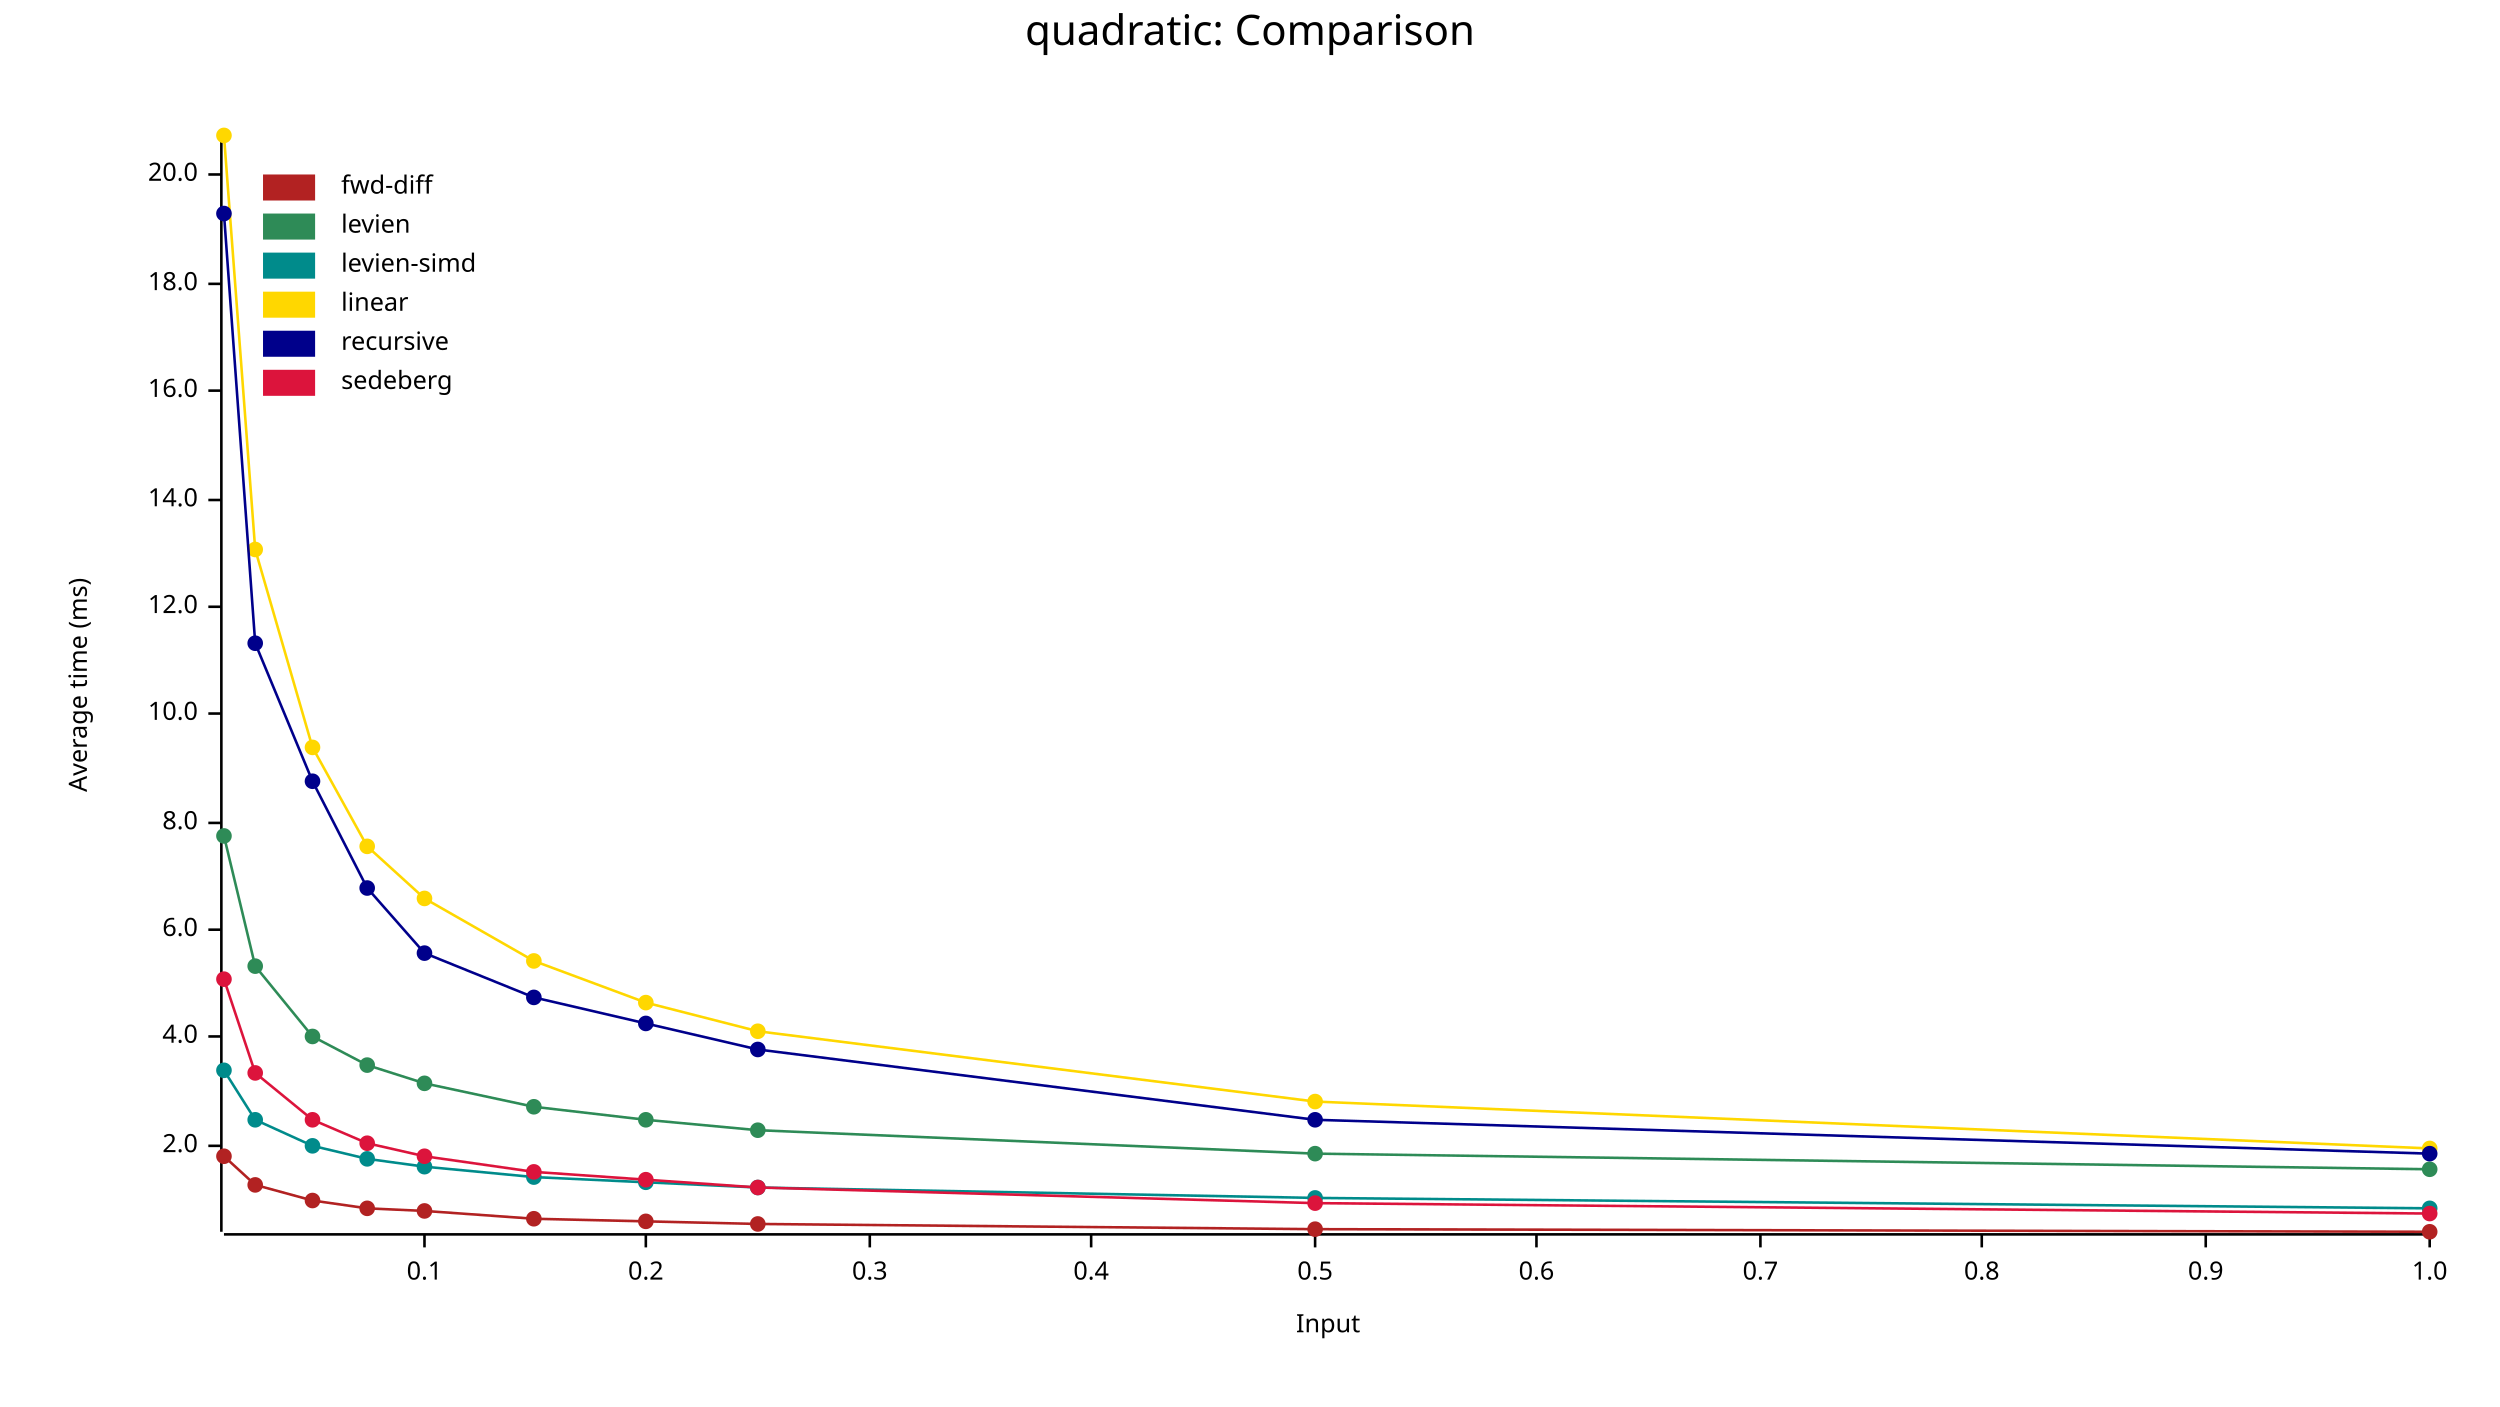
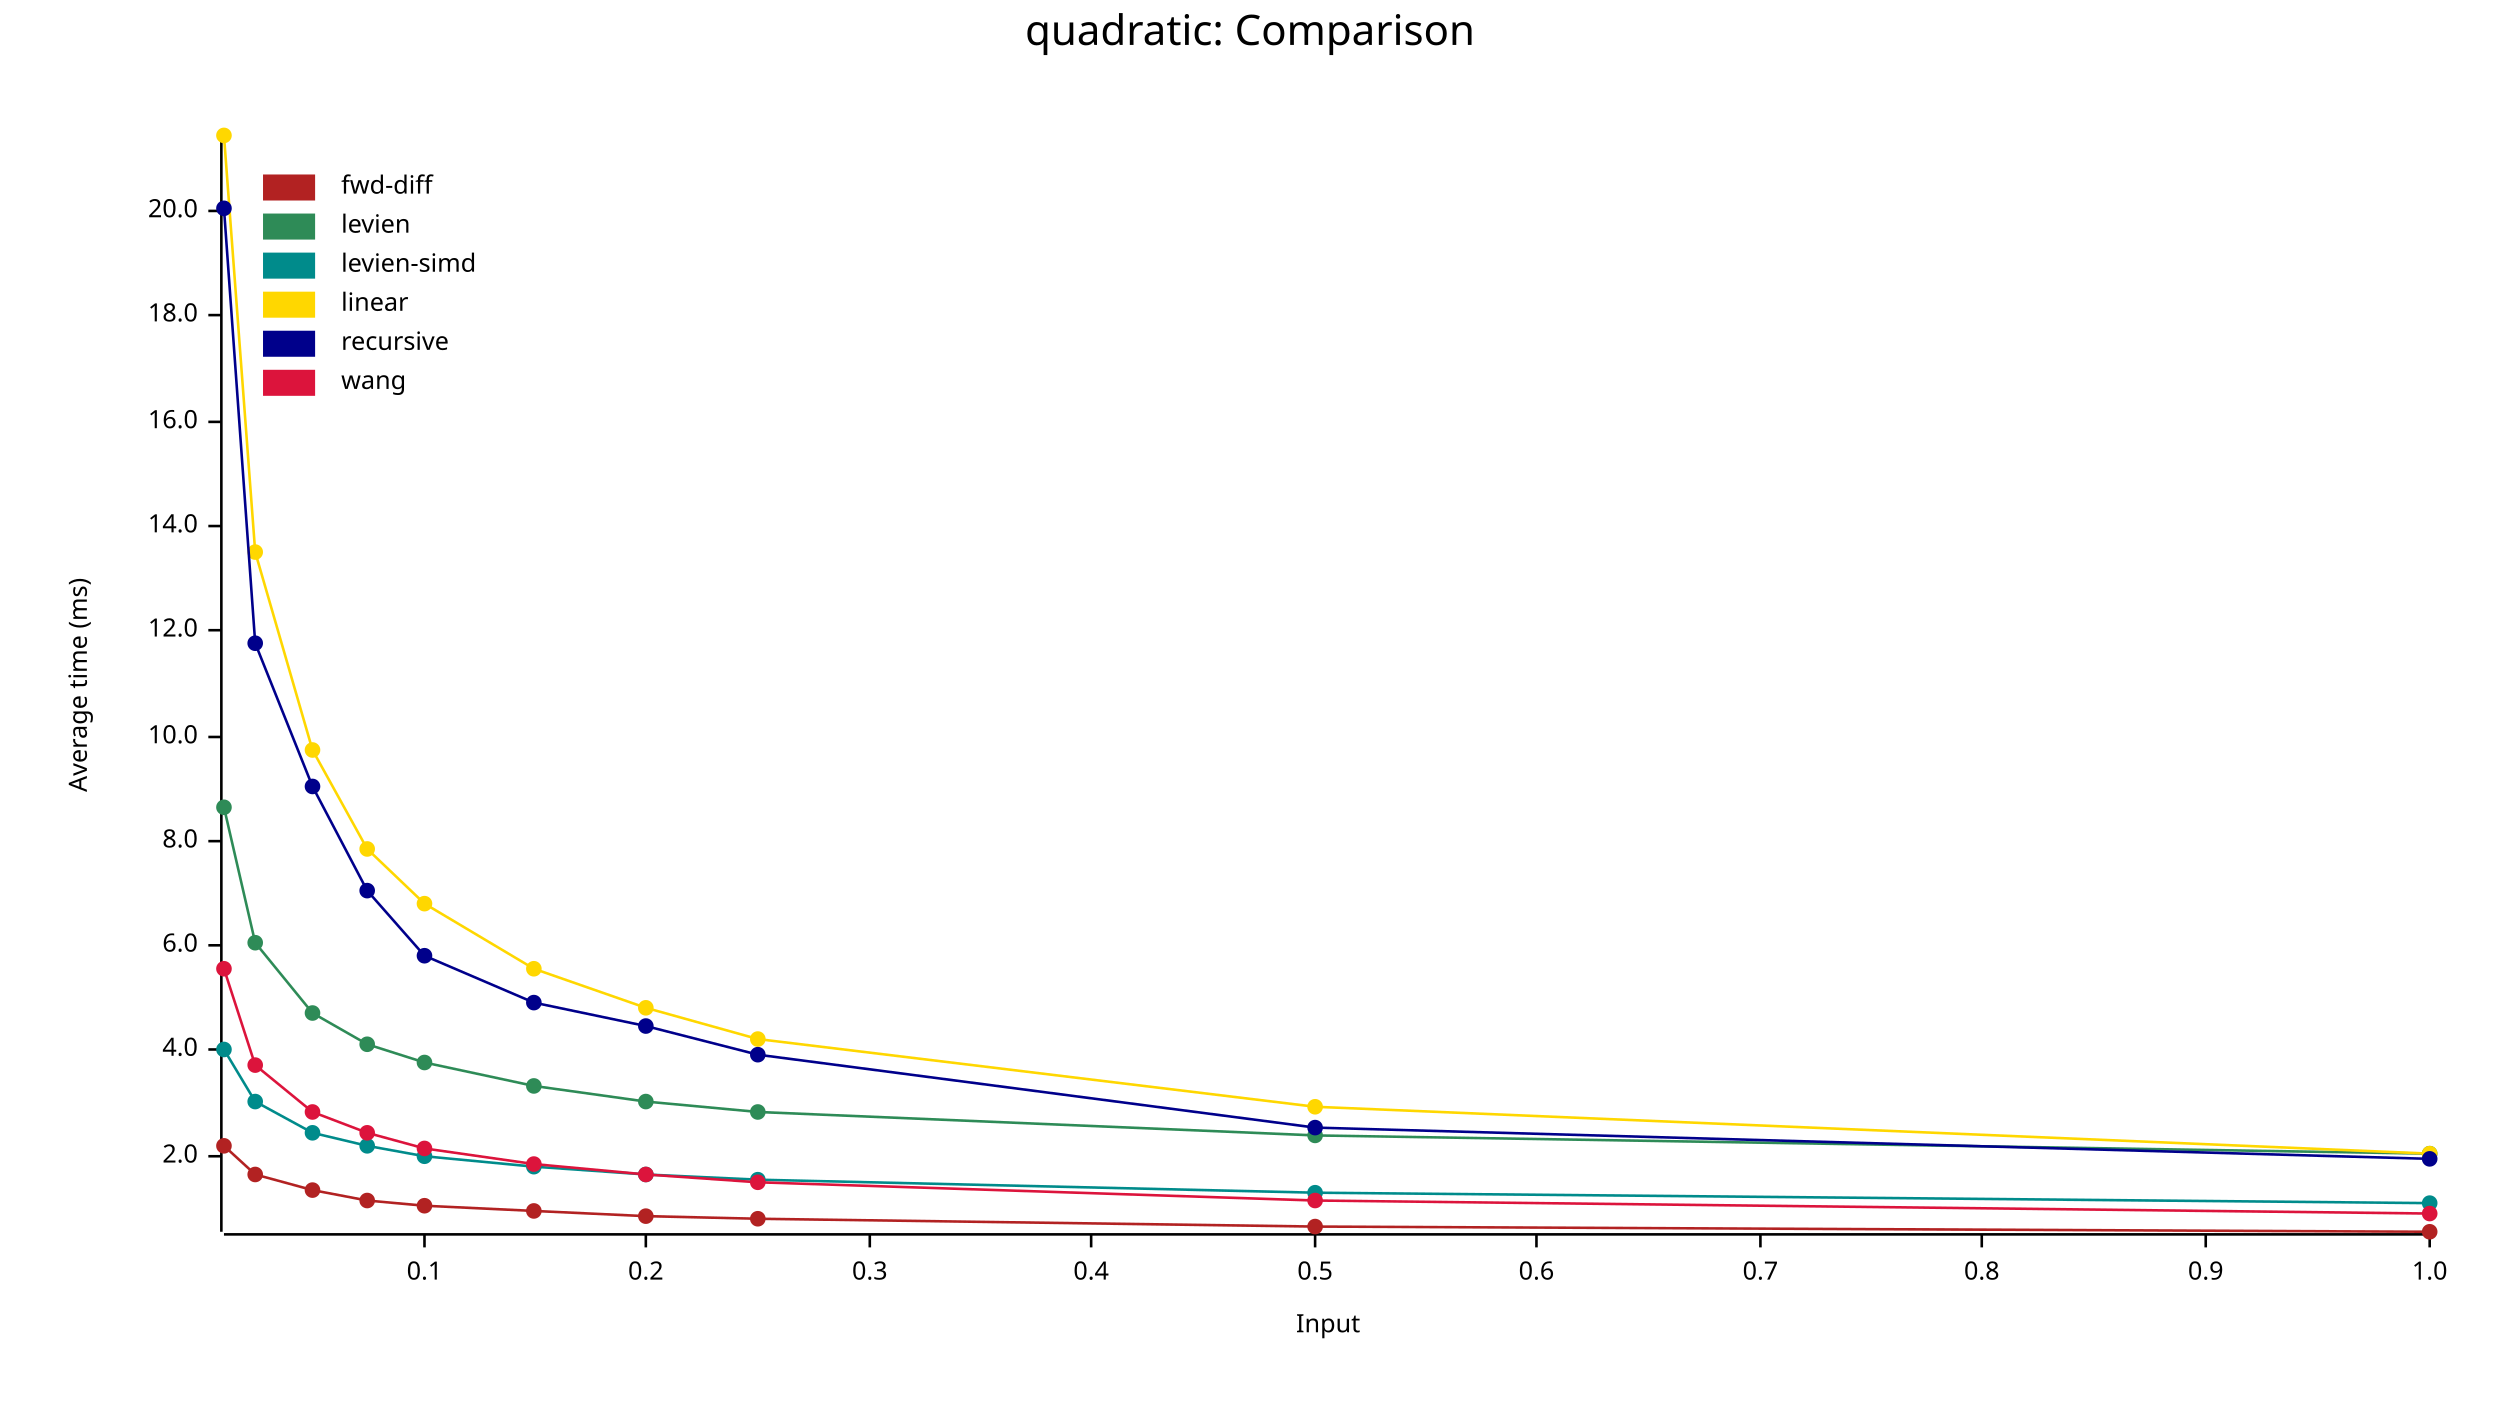
<svg xmlns="http://www.w3.org/2000/svg" width="960" height="540" viewBox="0 0 960 540">
  <text x="480" y="5" dy="0.76em" text-anchor="middle" font-family="sans-serif" font-size="16.129" opacity="1" fill="#000000">
quadratic: Comparison
</text>
  <text x="26" y="263" dy="0.76em" text-anchor="middle" font-family="sans-serif" font-size="9.677" opacity="1" fill="#000000" transform="rotate(270, 26, 263)">
Average time (ms)
</text>
  <text x="510" y="514" dy="-0.5ex" text-anchor="middle" font-family="sans-serif" font-size="9.677" opacity="1" fill="#000000">
Input
</text>
  <polyline fill="none" opacity="1" stroke="#000000" stroke-width="1" points="85,52 85,473 " />
-   <text x="76" y="440" dy="0.5ex" text-anchor="end" font-family="sans-serif" font-size="9.677" opacity="1" fill="#000000">
+   <text x="76" y="444" dy="0.5ex" text-anchor="end" font-family="sans-serif" font-size="9.677" opacity="1" fill="#000000">
2.0
</text>
-   <polyline fill="none" opacity="1" stroke="#000000" stroke-width="1" points="80,440 85,440 " />
-   <text x="76" y="398" dy="0.5ex" text-anchor="end" font-family="sans-serif" font-size="9.677" opacity="1" fill="#000000">
+   <polyline fill="none" opacity="1" stroke="#000000" stroke-width="1" points="80,444 85,444 " />
+   <text x="76" y="403" dy="0.5ex" text-anchor="end" font-family="sans-serif" font-size="9.677" opacity="1" fill="#000000">
4.0
</text>
-   <polyline fill="none" opacity="1" stroke="#000000" stroke-width="1" points="80,398 85,398 " />
-   <text x="76" y="357" dy="0.5ex" text-anchor="end" font-family="sans-serif" font-size="9.677" opacity="1" fill="#000000">
+   <polyline fill="none" opacity="1" stroke="#000000" stroke-width="1" points="80,403 85,403 " />
+   <text x="76" y="363" dy="0.5ex" text-anchor="end" font-family="sans-serif" font-size="9.677" opacity="1" fill="#000000">
6.0
</text>
-   <polyline fill="none" opacity="1" stroke="#000000" stroke-width="1" points="80,357 85,357 " />
-   <text x="76" y="316" dy="0.5ex" text-anchor="end" font-family="sans-serif" font-size="9.677" opacity="1" fill="#000000">
+   <polyline fill="none" opacity="1" stroke="#000000" stroke-width="1" points="80,363 85,363 " />
+   <text x="76" y="323" dy="0.5ex" text-anchor="end" font-family="sans-serif" font-size="9.677" opacity="1" fill="#000000">
8.0
</text>
-   <polyline fill="none" opacity="1" stroke="#000000" stroke-width="1" points="80,316 85,316 " />
-   <text x="76" y="274" dy="0.5ex" text-anchor="end" font-family="sans-serif" font-size="9.677" opacity="1" fill="#000000">
+   <polyline fill="none" opacity="1" stroke="#000000" stroke-width="1" points="80,323 85,323 " />
+   <text x="76" y="283" dy="0.5ex" text-anchor="end" font-family="sans-serif" font-size="9.677" opacity="1" fill="#000000">
10.0
</text>
-   <polyline fill="none" opacity="1" stroke="#000000" stroke-width="1" points="80,274 85,274 " />
-   <text x="76" y="233" dy="0.5ex" text-anchor="end" font-family="sans-serif" font-size="9.677" opacity="1" fill="#000000">
+   <polyline fill="none" opacity="1" stroke="#000000" stroke-width="1" points="80,283 85,283 " />
+   <text x="76" y="242" dy="0.5ex" text-anchor="end" font-family="sans-serif" font-size="9.677" opacity="1" fill="#000000">
12.0
</text>
-   <polyline fill="none" opacity="1" stroke="#000000" stroke-width="1" points="80,233 85,233 " />
-   <text x="76" y="192" dy="0.5ex" text-anchor="end" font-family="sans-serif" font-size="9.677" opacity="1" fill="#000000">
+   <polyline fill="none" opacity="1" stroke="#000000" stroke-width="1" points="80,242 85,242 " />
+   <text x="76" y="202" dy="0.5ex" text-anchor="end" font-family="sans-serif" font-size="9.677" opacity="1" fill="#000000">
14.0
</text>
-   <polyline fill="none" opacity="1" stroke="#000000" stroke-width="1" points="80,192 85,192 " />
-   <text x="76" y="150" dy="0.5ex" text-anchor="end" font-family="sans-serif" font-size="9.677" opacity="1" fill="#000000">
+   <polyline fill="none" opacity="1" stroke="#000000" stroke-width="1" points="80,202 85,202 " />
+   <text x="76" y="162" dy="0.5ex" text-anchor="end" font-family="sans-serif" font-size="9.677" opacity="1" fill="#000000">
16.0
</text>
-   <polyline fill="none" opacity="1" stroke="#000000" stroke-width="1" points="80,150 85,150 " />
-   <text x="76" y="109" dy="0.5ex" text-anchor="end" font-family="sans-serif" font-size="9.677" opacity="1" fill="#000000">
+   <polyline fill="none" opacity="1" stroke="#000000" stroke-width="1" points="80,162 85,162 " />
+   <text x="76" y="121" dy="0.5ex" text-anchor="end" font-family="sans-serif" font-size="9.677" opacity="1" fill="#000000">
18.0
</text>
-   <polyline fill="none" opacity="1" stroke="#000000" stroke-width="1" points="80,109 85,109 " />
-   <text x="76" y="67" dy="0.5ex" text-anchor="end" font-family="sans-serif" font-size="9.677" opacity="1" fill="#000000">
+   <polyline fill="none" opacity="1" stroke="#000000" stroke-width="1" points="80,121 85,121 " />
+   <text x="76" y="81" dy="0.5ex" text-anchor="end" font-family="sans-serif" font-size="9.677" opacity="1" fill="#000000">
20.0
</text>
-   <polyline fill="none" opacity="1" stroke="#000000" stroke-width="1" points="80,67 85,67 " />
+   <polyline fill="none" opacity="1" stroke="#000000" stroke-width="1" points="80,81 85,81 " />
  <polyline fill="none" opacity="1" stroke="#000000" stroke-width="1" points="86,474 933,474 " />
  <text x="163" y="484" dy="0.76em" text-anchor="middle" font-family="sans-serif" font-size="9.677" opacity="1" fill="#000000">
0.1
</text>
  <polyline fill="none" opacity="1" stroke="#000000" stroke-width="1" points="163,474 163,479 " />
  <text x="248" y="484" dy="0.76em" text-anchor="middle" font-family="sans-serif" font-size="9.677" opacity="1" fill="#000000">
0.2
</text>
  <polyline fill="none" opacity="1" stroke="#000000" stroke-width="1" points="248,474 248,479 " />
  <text x="334" y="484" dy="0.76em" text-anchor="middle" font-family="sans-serif" font-size="9.677" opacity="1" fill="#000000">
0.3
</text>
  <polyline fill="none" opacity="1" stroke="#000000" stroke-width="1" points="334,474 334,479 " />
  <text x="419" y="484" dy="0.76em" text-anchor="middle" font-family="sans-serif" font-size="9.677" opacity="1" fill="#000000">
0.4
</text>
  <polyline fill="none" opacity="1" stroke="#000000" stroke-width="1" points="419,474 419,479 " />
  <text x="505" y="484" dy="0.76em" text-anchor="middle" font-family="sans-serif" font-size="9.677" opacity="1" fill="#000000">
0.5
</text>
  <polyline fill="none" opacity="1" stroke="#000000" stroke-width="1" points="505,474 505,479 " />
  <text x="590" y="484" dy="0.76em" text-anchor="middle" font-family="sans-serif" font-size="9.677" opacity="1" fill="#000000">
0.6
</text>
  <polyline fill="none" opacity="1" stroke="#000000" stroke-width="1" points="590,474 590,479 " />
  <text x="676" y="484" dy="0.76em" text-anchor="middle" font-family="sans-serif" font-size="9.677" opacity="1" fill="#000000">
0.7
</text>
  <polyline fill="none" opacity="1" stroke="#000000" stroke-width="1" points="676,474 676,479 " />
  <text x="761" y="484" dy="0.76em" text-anchor="middle" font-family="sans-serif" font-size="9.677" opacity="1" fill="#000000">
0.8
</text>
  <polyline fill="none" opacity="1" stroke="#000000" stroke-width="1" points="761,474 761,479 " />
  <text x="847" y="484" dy="0.76em" text-anchor="middle" font-family="sans-serif" font-size="9.677" opacity="1" fill="#000000">
0.9
</text>
  <polyline fill="none" opacity="1" stroke="#000000" stroke-width="1" points="847,474 847,479 " />
  <text x="933" y="484" dy="0.76em" text-anchor="middle" font-family="sans-serif" font-size="9.677" opacity="1" fill="#000000">
1.0
</text>
  <polyline fill="none" opacity="1" stroke="#000000" stroke-width="1" points="933,474 933,479 " />
-   <circle cx="86" cy="444" r="3" opacity="1" fill="#B22222" stroke="none" stroke-width="1" />
-   <circle cx="98" cy="455" r="3" opacity="1" fill="#B22222" stroke="none" stroke-width="1" />
-   <circle cx="120" cy="461" r="3" opacity="1" fill="#B22222" stroke="none" stroke-width="1" />
-   <circle cx="141" cy="464" r="3" opacity="1" fill="#B22222" stroke="none" stroke-width="1" />
-   <circle cx="163" cy="465" r="3" opacity="1" fill="#B22222" stroke="none" stroke-width="1" />
-   <circle cx="205" cy="468" r="3" opacity="1" fill="#B22222" stroke="none" stroke-width="1" />
-   <circle cx="248" cy="469" r="3" opacity="1" fill="#B22222" stroke="none" stroke-width="1" />
-   <circle cx="291" cy="470" r="3" opacity="1" fill="#B22222" stroke="none" stroke-width="1" />
-   <circle cx="505" cy="472" r="3" opacity="1" fill="#B22222" stroke="none" stroke-width="1" />
+   <circle cx="86" cy="440" r="3" opacity="1" fill="#B22222" stroke="none" stroke-width="1" />
+   <circle cx="98" cy="451" r="3" opacity="1" fill="#B22222" stroke="none" stroke-width="1" />
+   <circle cx="120" cy="457" r="3" opacity="1" fill="#B22222" stroke="none" stroke-width="1" />
+   <circle cx="141" cy="461" r="3" opacity="1" fill="#B22222" stroke="none" stroke-width="1" />
+   <circle cx="163" cy="463" r="3" opacity="1" fill="#B22222" stroke="none" stroke-width="1" />
+   <circle cx="205" cy="465" r="3" opacity="1" fill="#B22222" stroke="none" stroke-width="1" />
+   <circle cx="248" cy="467" r="3" opacity="1" fill="#B22222" stroke="none" stroke-width="1" />
+   <circle cx="291" cy="468" r="3" opacity="1" fill="#B22222" stroke="none" stroke-width="1" />
+   <circle cx="505" cy="471" r="3" opacity="1" fill="#B22222" stroke="none" stroke-width="1" />
  <circle cx="933" cy="473" r="3" opacity="1" fill="#B22222" stroke="none" stroke-width="1" />
-   <polyline fill="none" opacity="1" stroke="#B22222" stroke-width="1" points="86,444 98,455 120,461 141,464 163,465 205,468 248,469 291,470 505,472 933,473 " />
-   <circle cx="86" cy="321" r="3" opacity="1" fill="#2E8B57" stroke="none" stroke-width="1" />
-   <circle cx="98" cy="371" r="3" opacity="1" fill="#2E8B57" stroke="none" stroke-width="1" />
-   <circle cx="120" cy="398" r="3" opacity="1" fill="#2E8B57" stroke="none" stroke-width="1" />
-   <circle cx="141" cy="409" r="3" opacity="1" fill="#2E8B57" stroke="none" stroke-width="1" />
-   <circle cx="163" cy="416" r="3" opacity="1" fill="#2E8B57" stroke="none" stroke-width="1" />
-   <circle cx="205" cy="425" r="3" opacity="1" fill="#2E8B57" stroke="none" stroke-width="1" />
-   <circle cx="248" cy="430" r="3" opacity="1" fill="#2E8B57" stroke="none" stroke-width="1" />
-   <circle cx="291" cy="434" r="3" opacity="1" fill="#2E8B57" stroke="none" stroke-width="1" />
-   <circle cx="505" cy="443" r="3" opacity="1" fill="#2E8B57" stroke="none" stroke-width="1" />
-   <circle cx="933" cy="449" r="3" opacity="1" fill="#2E8B57" stroke="none" stroke-width="1" />
-   <polyline fill="none" opacity="1" stroke="#2E8B57" stroke-width="1" points="86,321 98,371 120,398 141,409 163,416 205,425 248,430 291,434 505,443 933,449 " />
-   <circle cx="86" cy="411" r="3" opacity="1" fill="#008B8B" stroke="none" stroke-width="1" />
-   <circle cx="98" cy="430" r="3" opacity="1" fill="#008B8B" stroke="none" stroke-width="1" />
-   <circle cx="120" cy="440" r="3" opacity="1" fill="#008B8B" stroke="none" stroke-width="1" />
-   <circle cx="141" cy="445" r="3" opacity="1" fill="#008B8B" stroke="none" stroke-width="1" />
-   <circle cx="163" cy="448" r="3" opacity="1" fill="#008B8B" stroke="none" stroke-width="1" />
-   <circle cx="205" cy="452" r="3" opacity="1" fill="#008B8B" stroke="none" stroke-width="1" />
-   <circle cx="248" cy="454" r="3" opacity="1" fill="#008B8B" stroke="none" stroke-width="1" />
-   <circle cx="291" cy="456" r="3" opacity="1" fill="#008B8B" stroke="none" stroke-width="1" />
-   <circle cx="505" cy="460" r="3" opacity="1" fill="#008B8B" stroke="none" stroke-width="1" />
-   <circle cx="933" cy="464" r="3" opacity="1" fill="#008B8B" stroke="none" stroke-width="1" />
-   <polyline fill="none" opacity="1" stroke="#008B8B" stroke-width="1" points="86,411 98,430 120,440 141,445 163,448 205,452 248,454 291,456 505,460 933,464 " />
+   <polyline fill="none" opacity="1" stroke="#B22222" stroke-width="1" points="86,440 98,451 120,457 141,461 163,463 205,465 248,467 291,468 505,471 933,473 " />
+   <circle cx="86" cy="310" r="3" opacity="1" fill="#2E8B57" stroke="none" stroke-width="1" />
+   <circle cx="98" cy="362" r="3" opacity="1" fill="#2E8B57" stroke="none" stroke-width="1" />
+   <circle cx="120" cy="389" r="3" opacity="1" fill="#2E8B57" stroke="none" stroke-width="1" />
+   <circle cx="141" cy="401" r="3" opacity="1" fill="#2E8B57" stroke="none" stroke-width="1" />
+   <circle cx="163" cy="408" r="3" opacity="1" fill="#2E8B57" stroke="none" stroke-width="1" />
+   <circle cx="205" cy="417" r="3" opacity="1" fill="#2E8B57" stroke="none" stroke-width="1" />
+   <circle cx="248" cy="423" r="3" opacity="1" fill="#2E8B57" stroke="none" stroke-width="1" />
+   <circle cx="291" cy="427" r="3" opacity="1" fill="#2E8B57" stroke="none" stroke-width="1" />
+   <circle cx="505" cy="436" r="3" opacity="1" fill="#2E8B57" stroke="none" stroke-width="1" />
+   <circle cx="933" cy="443" r="3" opacity="1" fill="#2E8B57" stroke="none" stroke-width="1" />
+   <polyline fill="none" opacity="1" stroke="#2E8B57" stroke-width="1" points="86,310 98,362 120,389 141,401 163,408 205,417 248,423 291,427 505,436 933,443 " />
+   <circle cx="86" cy="403" r="3" opacity="1" fill="#008B8B" stroke="none" stroke-width="1" />
+   <circle cx="98" cy="423" r="3" opacity="1" fill="#008B8B" stroke="none" stroke-width="1" />
+   <circle cx="120" cy="435" r="3" opacity="1" fill="#008B8B" stroke="none" stroke-width="1" />
+   <circle cx="141" cy="440" r="3" opacity="1" fill="#008B8B" stroke="none" stroke-width="1" />
+   <circle cx="163" cy="444" r="3" opacity="1" fill="#008B8B" stroke="none" stroke-width="1" />
+   <circle cx="205" cy="448" r="3" opacity="1" fill="#008B8B" stroke="none" stroke-width="1" />
+   <circle cx="248" cy="451" r="3" opacity="1" fill="#008B8B" stroke="none" stroke-width="1" />
+   <circle cx="291" cy="453" r="3" opacity="1" fill="#008B8B" stroke="none" stroke-width="1" />
+   <circle cx="505" cy="458" r="3" opacity="1" fill="#008B8B" stroke="none" stroke-width="1" />
+   <circle cx="933" cy="462" r="3" opacity="1" fill="#008B8B" stroke="none" stroke-width="1" />
+   <polyline fill="none" opacity="1" stroke="#008B8B" stroke-width="1" points="86,403 98,423 120,435 141,440 163,444 205,448 248,451 291,453 505,458 933,462 " />
  <circle cx="86" cy="52" r="3" opacity="1" fill="#FFD700" stroke="none" stroke-width="1" />
-   <circle cx="98" cy="211" r="3" opacity="1" fill="#FFD700" stroke="none" stroke-width="1" />
-   <circle cx="120" cy="287" r="3" opacity="1" fill="#FFD700" stroke="none" stroke-width="1" />
-   <circle cx="141" cy="325" r="3" opacity="1" fill="#FFD700" stroke="none" stroke-width="1" />
-   <circle cx="163" cy="345" r="3" opacity="1" fill="#FFD700" stroke="none" stroke-width="1" />
-   <circle cx="205" cy="369" r="3" opacity="1" fill="#FFD700" stroke="none" stroke-width="1" />
-   <circle cx="248" cy="385" r="3" opacity="1" fill="#FFD700" stroke="none" stroke-width="1" />
-   <circle cx="291" cy="396" r="3" opacity="1" fill="#FFD700" stroke="none" stroke-width="1" />
-   <circle cx="505" cy="423" r="3" opacity="1" fill="#FFD700" stroke="none" stroke-width="1" />
-   <circle cx="933" cy="441" r="3" opacity="1" fill="#FFD700" stroke="none" stroke-width="1" />
-   <polyline fill="none" opacity="1" stroke="#FFD700" stroke-width="1" points="86,52 98,211 120,287 141,325 163,345 205,369 248,385 291,396 505,423 933,441 " />
-   <circle cx="86" cy="82" r="3" opacity="1" fill="#00008B" stroke="none" stroke-width="1" />
+   <circle cx="98" cy="212" r="3" opacity="1" fill="#FFD700" stroke="none" stroke-width="1" />
+   <circle cx="120" cy="288" r="3" opacity="1" fill="#FFD700" stroke="none" stroke-width="1" />
+   <circle cx="141" cy="326" r="3" opacity="1" fill="#FFD700" stroke="none" stroke-width="1" />
+   <circle cx="163" cy="347" r="3" opacity="1" fill="#FFD700" stroke="none" stroke-width="1" />
+   <circle cx="205" cy="372" r="3" opacity="1" fill="#FFD700" stroke="none" stroke-width="1" />
+   <circle cx="248" cy="387" r="3" opacity="1" fill="#FFD700" stroke="none" stroke-width="1" />
+   <circle cx="291" cy="399" r="3" opacity="1" fill="#FFD700" stroke="none" stroke-width="1" />
+   <circle cx="505" cy="425" r="3" opacity="1" fill="#FFD700" stroke="none" stroke-width="1" />
+   <circle cx="933" cy="443" r="3" opacity="1" fill="#FFD700" stroke="none" stroke-width="1" />
+   <polyline fill="none" opacity="1" stroke="#FFD700" stroke-width="1" points="86,52 98,212 120,288 141,326 163,347 205,372 248,387 291,399 505,425 933,443 " />
+   <circle cx="86" cy="80" r="3" opacity="1" fill="#00008B" stroke="none" stroke-width="1" />
  <circle cx="98" cy="247" r="3" opacity="1" fill="#00008B" stroke="none" stroke-width="1" />
-   <circle cx="120" cy="300" r="3" opacity="1" fill="#00008B" stroke="none" stroke-width="1" />
-   <circle cx="141" cy="341" r="3" opacity="1" fill="#00008B" stroke="none" stroke-width="1" />
-   <circle cx="163" cy="366" r="3" opacity="1" fill="#00008B" stroke="none" stroke-width="1" />
-   <circle cx="205" cy="383" r="3" opacity="1" fill="#00008B" stroke="none" stroke-width="1" />
-   <circle cx="248" cy="393" r="3" opacity="1" fill="#00008B" stroke="none" stroke-width="1" />
-   <circle cx="291" cy="403" r="3" opacity="1" fill="#00008B" stroke="none" stroke-width="1" />
-   <circle cx="505" cy="430" r="3" opacity="1" fill="#00008B" stroke="none" stroke-width="1" />
-   <circle cx="933" cy="443" r="3" opacity="1" fill="#00008B" stroke="none" stroke-width="1" />
-   <polyline fill="none" opacity="1" stroke="#00008B" stroke-width="1" points="86,82 98,247 120,300 141,341 163,366 205,383 248,393 291,403 505,430 933,443 " />
-   <circle cx="86" cy="376" r="3" opacity="1" fill="#DC143C" stroke="none" stroke-width="1" />
-   <circle cx="98" cy="412" r="3" opacity="1" fill="#DC143C" stroke="none" stroke-width="1" />
-   <circle cx="120" cy="430" r="3" opacity="1" fill="#DC143C" stroke="none" stroke-width="1" />
-   <circle cx="141" cy="439" r="3" opacity="1" fill="#DC143C" stroke="none" stroke-width="1" />
-   <circle cx="163" cy="444" r="3" opacity="1" fill="#DC143C" stroke="none" stroke-width="1" />
-   <circle cx="205" cy="450" r="3" opacity="1" fill="#DC143C" stroke="none" stroke-width="1" />
-   <circle cx="248" cy="453" r="3" opacity="1" fill="#DC143C" stroke="none" stroke-width="1" />
-   <circle cx="291" cy="456" r="3" opacity="1" fill="#DC143C" stroke="none" stroke-width="1" />
-   <circle cx="505" cy="462" r="3" opacity="1" fill="#DC143C" stroke="none" stroke-width="1" />
+   <circle cx="120" cy="302" r="3" opacity="1" fill="#00008B" stroke="none" stroke-width="1" />
+   <circle cx="141" cy="342" r="3" opacity="1" fill="#00008B" stroke="none" stroke-width="1" />
+   <circle cx="163" cy="367" r="3" opacity="1" fill="#00008B" stroke="none" stroke-width="1" />
+   <circle cx="205" cy="385" r="3" opacity="1" fill="#00008B" stroke="none" stroke-width="1" />
+   <circle cx="248" cy="394" r="3" opacity="1" fill="#00008B" stroke="none" stroke-width="1" />
+   <circle cx="291" cy="405" r="3" opacity="1" fill="#00008B" stroke="none" stroke-width="1" />
+   <circle cx="505" cy="433" r="3" opacity="1" fill="#00008B" stroke="none" stroke-width="1" />
+   <circle cx="933" cy="445" r="3" opacity="1" fill="#00008B" stroke="none" stroke-width="1" />
+   <polyline fill="none" opacity="1" stroke="#00008B" stroke-width="1" points="86,80 98,247 120,302 141,342 163,367 205,385 248,394 291,405 505,433 933,445 " />
+   <circle cx="86" cy="372" r="3" opacity="1" fill="#DC143C" stroke="none" stroke-width="1" />
+   <circle cx="98" cy="409" r="3" opacity="1" fill="#DC143C" stroke="none" stroke-width="1" />
+   <circle cx="120" cy="427" r="3" opacity="1" fill="#DC143C" stroke="none" stroke-width="1" />
+   <circle cx="141" cy="435" r="3" opacity="1" fill="#DC143C" stroke="none" stroke-width="1" />
+   <circle cx="163" cy="441" r="3" opacity="1" fill="#DC143C" stroke="none" stroke-width="1" />
+   <circle cx="205" cy="447" r="3" opacity="1" fill="#DC143C" stroke="none" stroke-width="1" />
+   <circle cx="248" cy="451" r="3" opacity="1" fill="#DC143C" stroke="none" stroke-width="1" />
+   <circle cx="291" cy="454" r="3" opacity="1" fill="#DC143C" stroke="none" stroke-width="1" />
+   <circle cx="505" cy="461" r="3" opacity="1" fill="#DC143C" stroke="none" stroke-width="1" />
  <circle cx="933" cy="466" r="3" opacity="1" fill="#DC143C" stroke="none" stroke-width="1" />
-   <polyline fill="none" opacity="1" stroke="#DC143C" stroke-width="1" points="86,376 98,412 120,430 141,439 163,444 205,450 248,453 291,456 505,462 933,466 " />
+   <polyline fill="none" opacity="1" stroke="#DC143C" stroke-width="1" points="86,372 98,409 120,427 141,435 163,441 205,447 248,451 291,454 505,461 933,466 " />
  <text x="131" y="67" dy="0.76em" text-anchor="start" font-family="sans-serif" font-size="9.677" opacity="1" fill="#000000">
fwd-diff
</text>
  <text x="131" y="82" dy="0.76em" text-anchor="start" font-family="sans-serif" font-size="9.677" opacity="1" fill="#000000">
levien
</text>
  <text x="131" y="97" dy="0.76em" text-anchor="start" font-family="sans-serif" font-size="9.677" opacity="1" fill="#000000">
levien-simd
</text>
  <text x="131" y="112" dy="0.76em" text-anchor="start" font-family="sans-serif" font-size="9.677" opacity="1" fill="#000000">
linear
</text>
  <text x="131" y="127" dy="0.76em" text-anchor="start" font-family="sans-serif" font-size="9.677" opacity="1" fill="#000000">
recursive
</text>
  <text x="131" y="142" dy="0.76em" text-anchor="start" font-family="sans-serif" font-size="9.677" opacity="1" fill="#000000">
- sedeberg
+ wang
</text>
  <rect x="101" y="67" width="20" height="10" opacity="1" fill="#B22222" stroke="none" />
  <rect x="101" y="82" width="20" height="10" opacity="1" fill="#2E8B57" stroke="none" />
  <rect x="101" y="97" width="20" height="10" opacity="1" fill="#008B8B" stroke="none" />
  <rect x="101" y="112" width="20" height="10" opacity="1" fill="#FFD700" stroke="none" />
  <rect x="101" y="127" width="20" height="10" opacity="1" fill="#00008B" stroke="none" />
  <rect x="101" y="142" width="20" height="10" opacity="1" fill="#DC143C" stroke="none" />
</svg>
